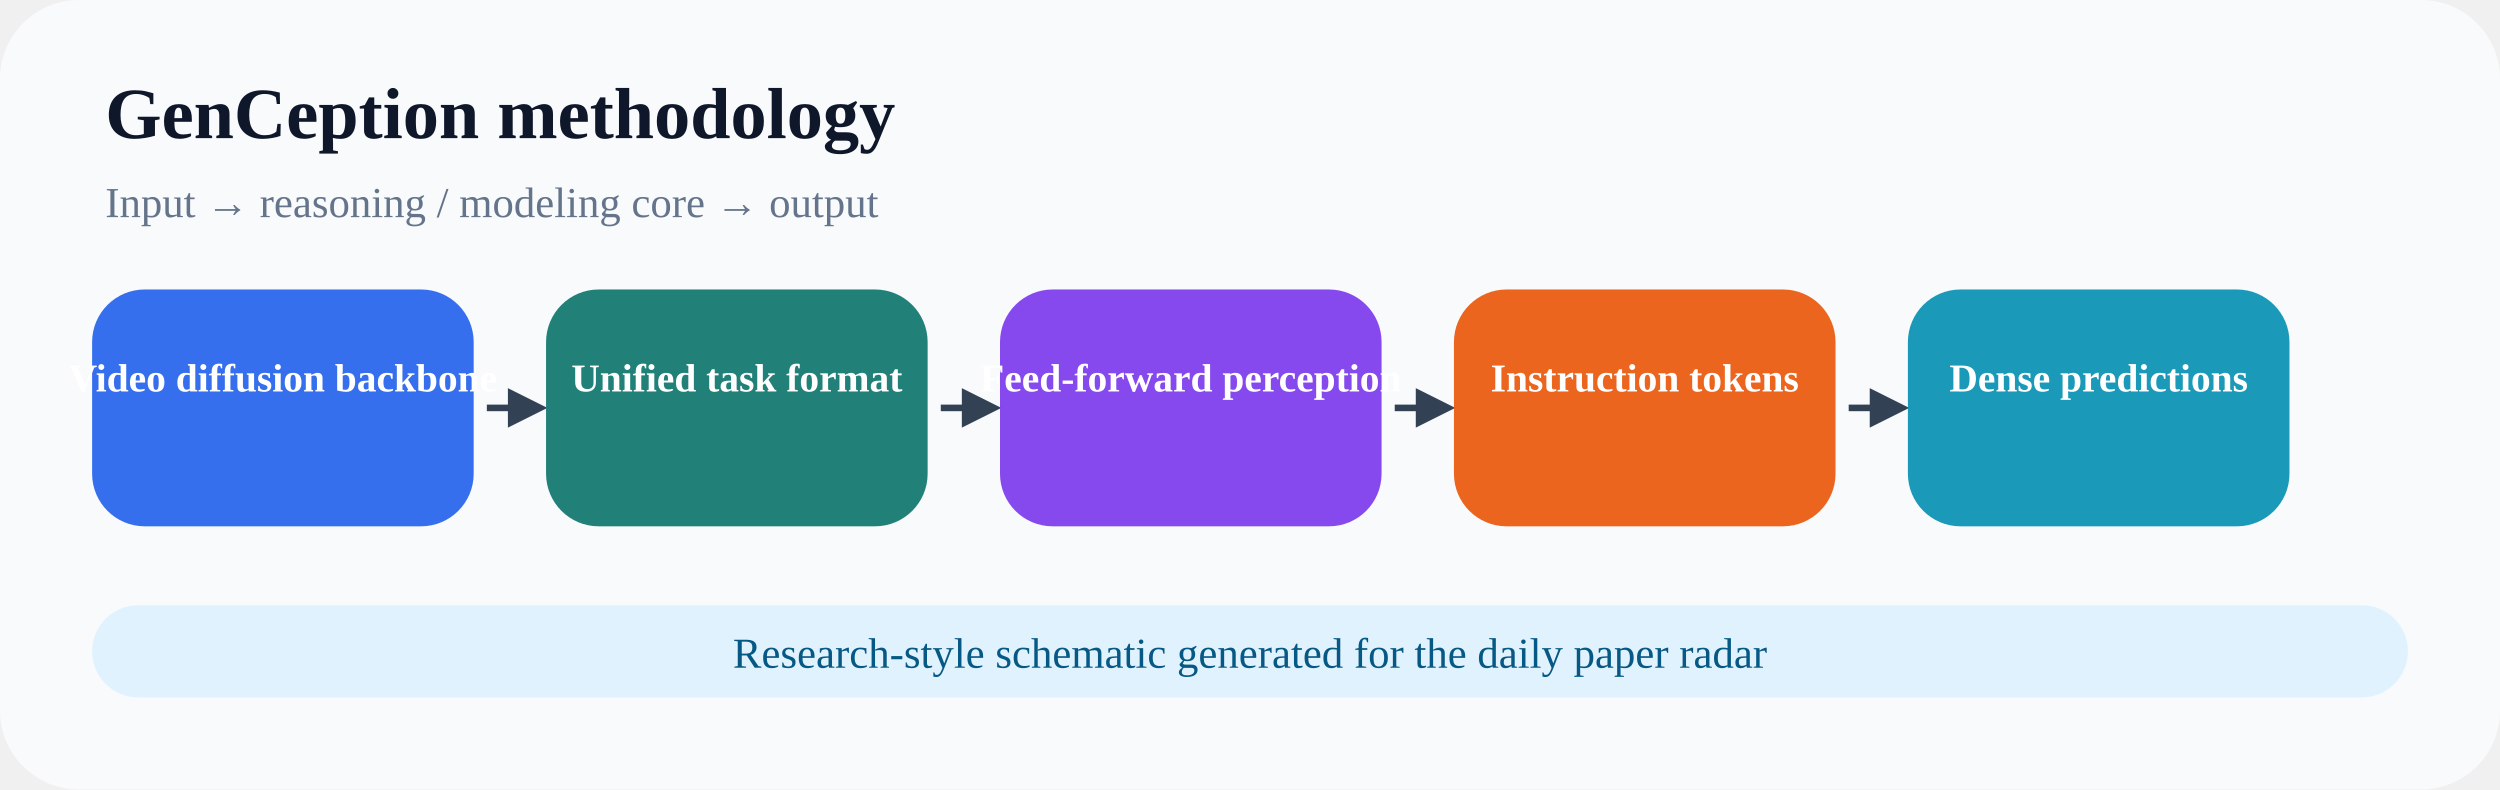
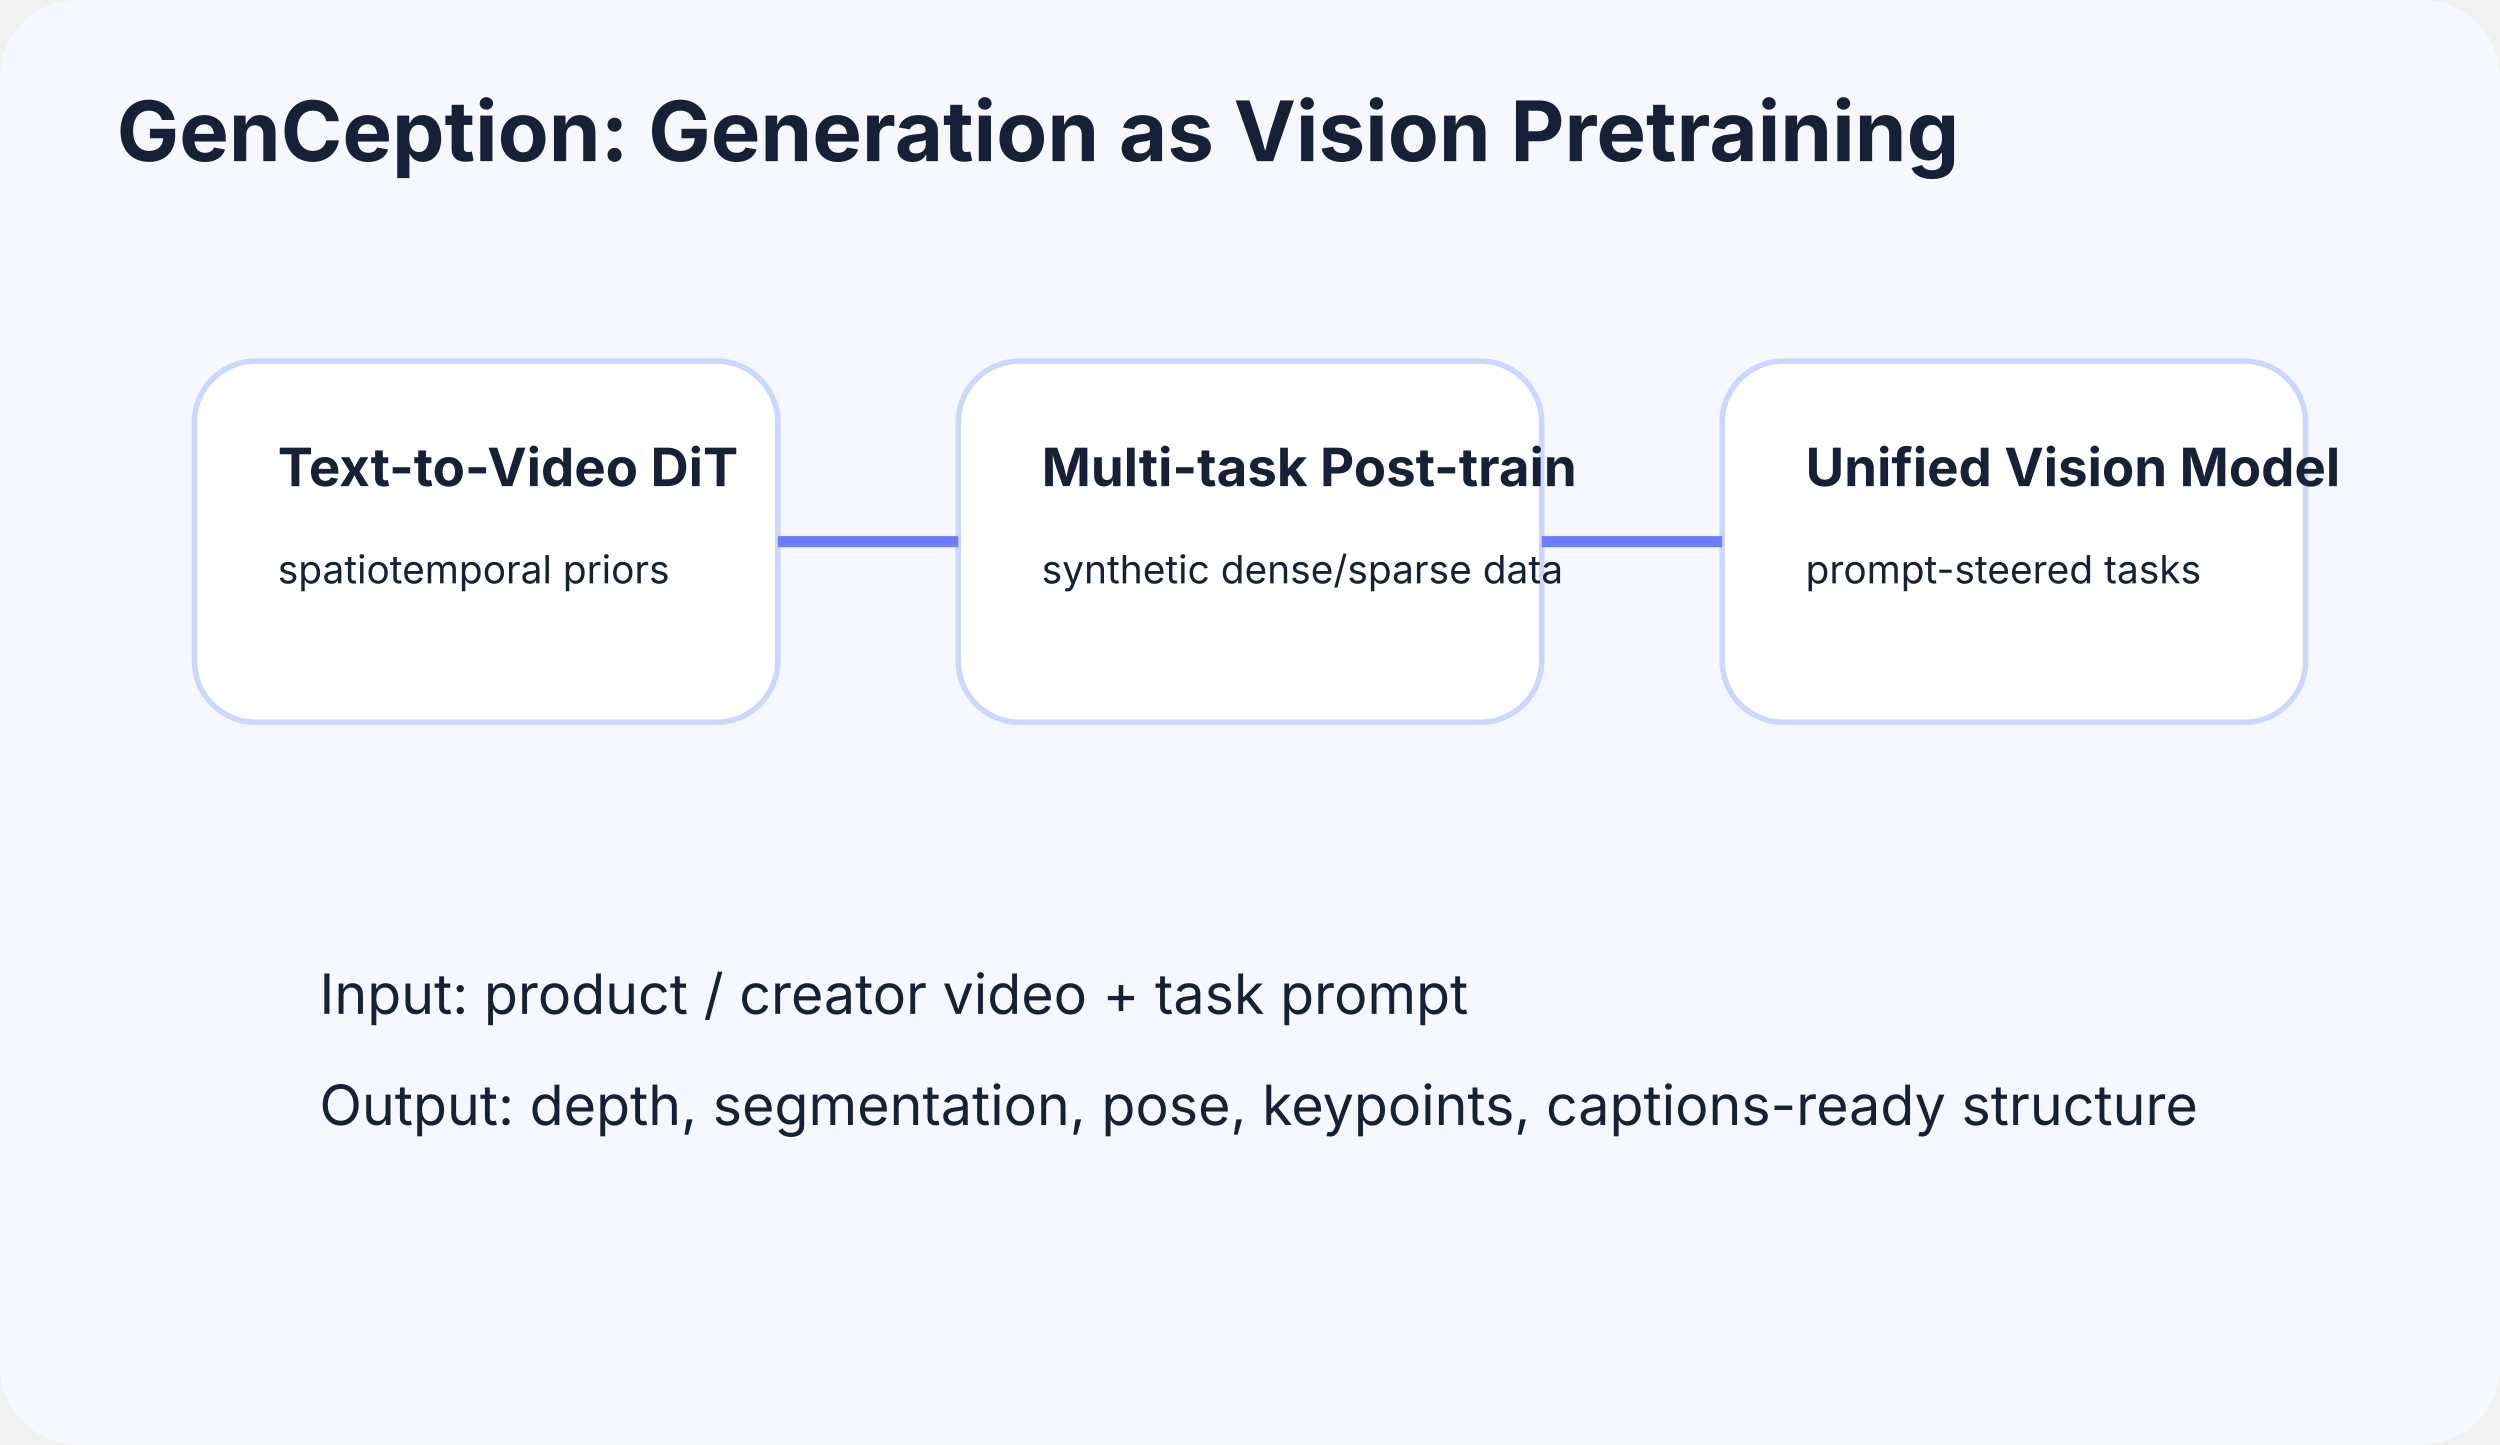
- <svg xmlns="http://www.w3.org/2000/svg" width="760" height="240" viewBox="0 0 760 240">
-   <defs>
-     <marker id="arrow" viewBox="0 0 10 10" refX="8" refY="5" markerWidth="6" markerHeight="6" orient="auto-start-reverse">
-       <path d="M0 0L10 5L0 10z" fill="#334155" />
-     </marker>
-   </defs>
-   <rect width="760" height="240" rx="24" fill="#f8fafc" />
-   <text x="32" y="42" font-size="22" font-weight="800" fill="#0f172a">GenCeption methodology</text>
-   <text x="32" y="66" font-size="13" fill="#64748b">Input → reasoning / modeling core → output</text>
-   <path d="M148 124 L164 124" stroke="#334155" stroke-width="2" marker-end="url(#arrow)" />
-   <path d="M286 124 L302 124" stroke="#334155" stroke-width="2" marker-end="url(#arrow)" />
-   <path d="M424 124 L440 124" stroke="#334155" stroke-width="2" marker-end="url(#arrow)" />
-   <path d="M562 124 L578 124" stroke="#334155" stroke-width="2" marker-end="url(#arrow)" />
-   <rect x="28" y="88" width="116" height="72" rx="16" fill="#2563eb" opacity="0.92" />
-   <text x="86" y="119" text-anchor="middle" font-size="12" fill="white" font-weight="700">Video diffusion backbone</text>
-   <rect x="166" y="88" width="116" height="72" rx="16" fill="#0f766e" opacity="0.92" />
-   <text x="224" y="119" text-anchor="middle" font-size="12" fill="white" font-weight="700">Unified task format</text>
-   <rect x="304" y="88" width="116" height="72" rx="16" fill="#7c3aed" opacity="0.92" />
-   <text x="362" y="119" text-anchor="middle" font-size="12" fill="white" font-weight="700">Feed-forward perception</text>
-   <rect x="442" y="88" width="116" height="72" rx="16" fill="#ea580c" opacity="0.92" />
-   <text x="500" y="119" text-anchor="middle" font-size="12" fill="white" font-weight="700">Instruction tokens</text>
-   <rect x="580" y="88" width="116" height="72" rx="16" fill="#0891b2" opacity="0.92" />
-   <text x="638" y="119" text-anchor="middle" font-size="12" fill="white" font-weight="700">Dense predictions</text>
-   <rect x="28" y="184" width="704" height="28" rx="14" fill="#e0f2fe" />
-   <text x="380" y="203" text-anchor="middle" font-size="13" fill="#075985">Research-style schematic generated for the daily paper radar</text>
+ <svg xmlns="http://www.w3.org/2000/svg" width="900" height="520">
+   <style>text{font-family:Inter,Arial;fill:#162036}.box{fill:white;stroke:#ccd7ff;stroke-width:2}</style>
+   <rect width="900" height="520" rx="28" fill="#f6f8ff" />
+   <text x="42" y="58" font-size="30" font-weight="700">GenCeption: Generation as Vision Pretraining</text>
+   <rect class="box" x="70" y="130" width="210" height="130" rx="22" />
+   <text x="100" y="175" font-size="19" font-weight="700">Text-to-Video DiT</text>
+   <text x="100" y="210" font-size="14">spatiotemporal priors</text>
+   <rect class="box" x="345" y="130" width="210" height="130" rx="22" />
+   <text x="375" y="175" font-size="19" font-weight="700">Multi-task Post-train</text>
+   <text x="375" y="210" font-size="14">synthetic dense/sparse data</text>
+   <rect class="box" x="620" y="130" width="210" height="130" rx="22" />
+   <text x="650" y="175" font-size="19" font-weight="700">Unified Vision Model</text>
+   <text x="650" y="210" font-size="14">prompt-steered tasks</text>
+   <path d="M280 195 L345 195 M555 195 L620 195" stroke="#6b7cff" stroke-width="4" />
+   <text x="115" y="365" font-size="20">Input: product / creator video + task prompt</text>
+   <text x="115" y="405" font-size="20">Output: depth, segmentation, pose, keypoints, captions-ready structure</text>
</svg>
